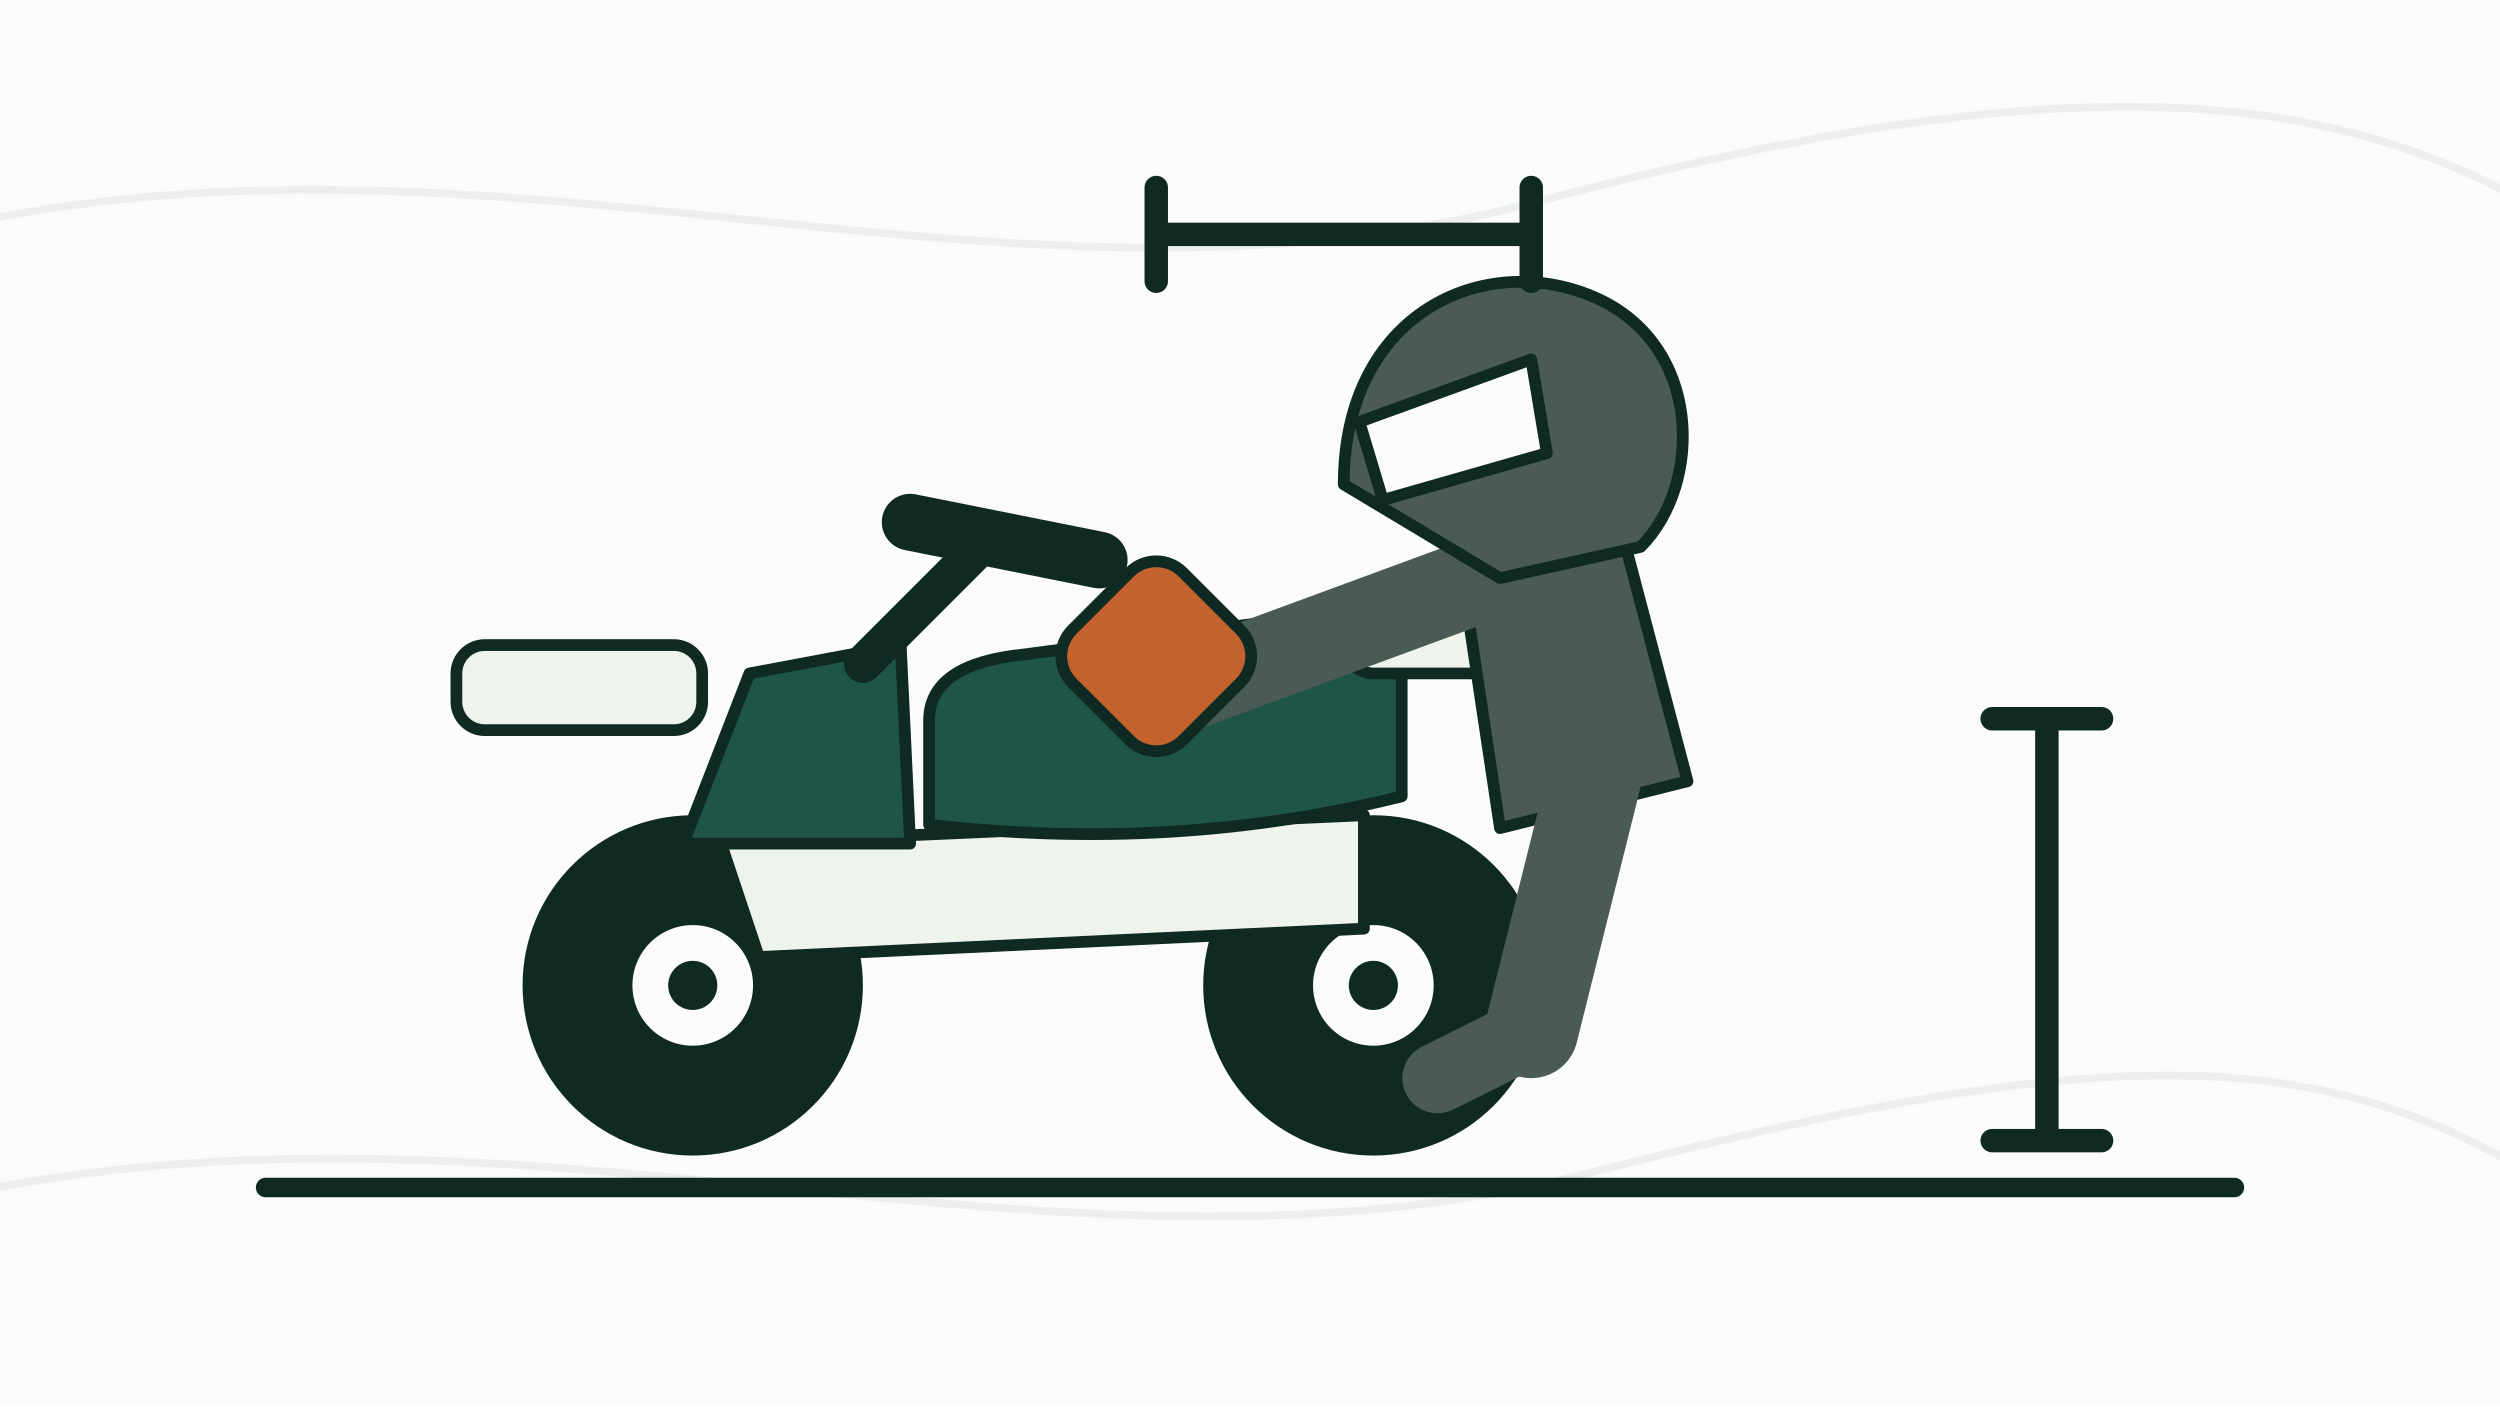
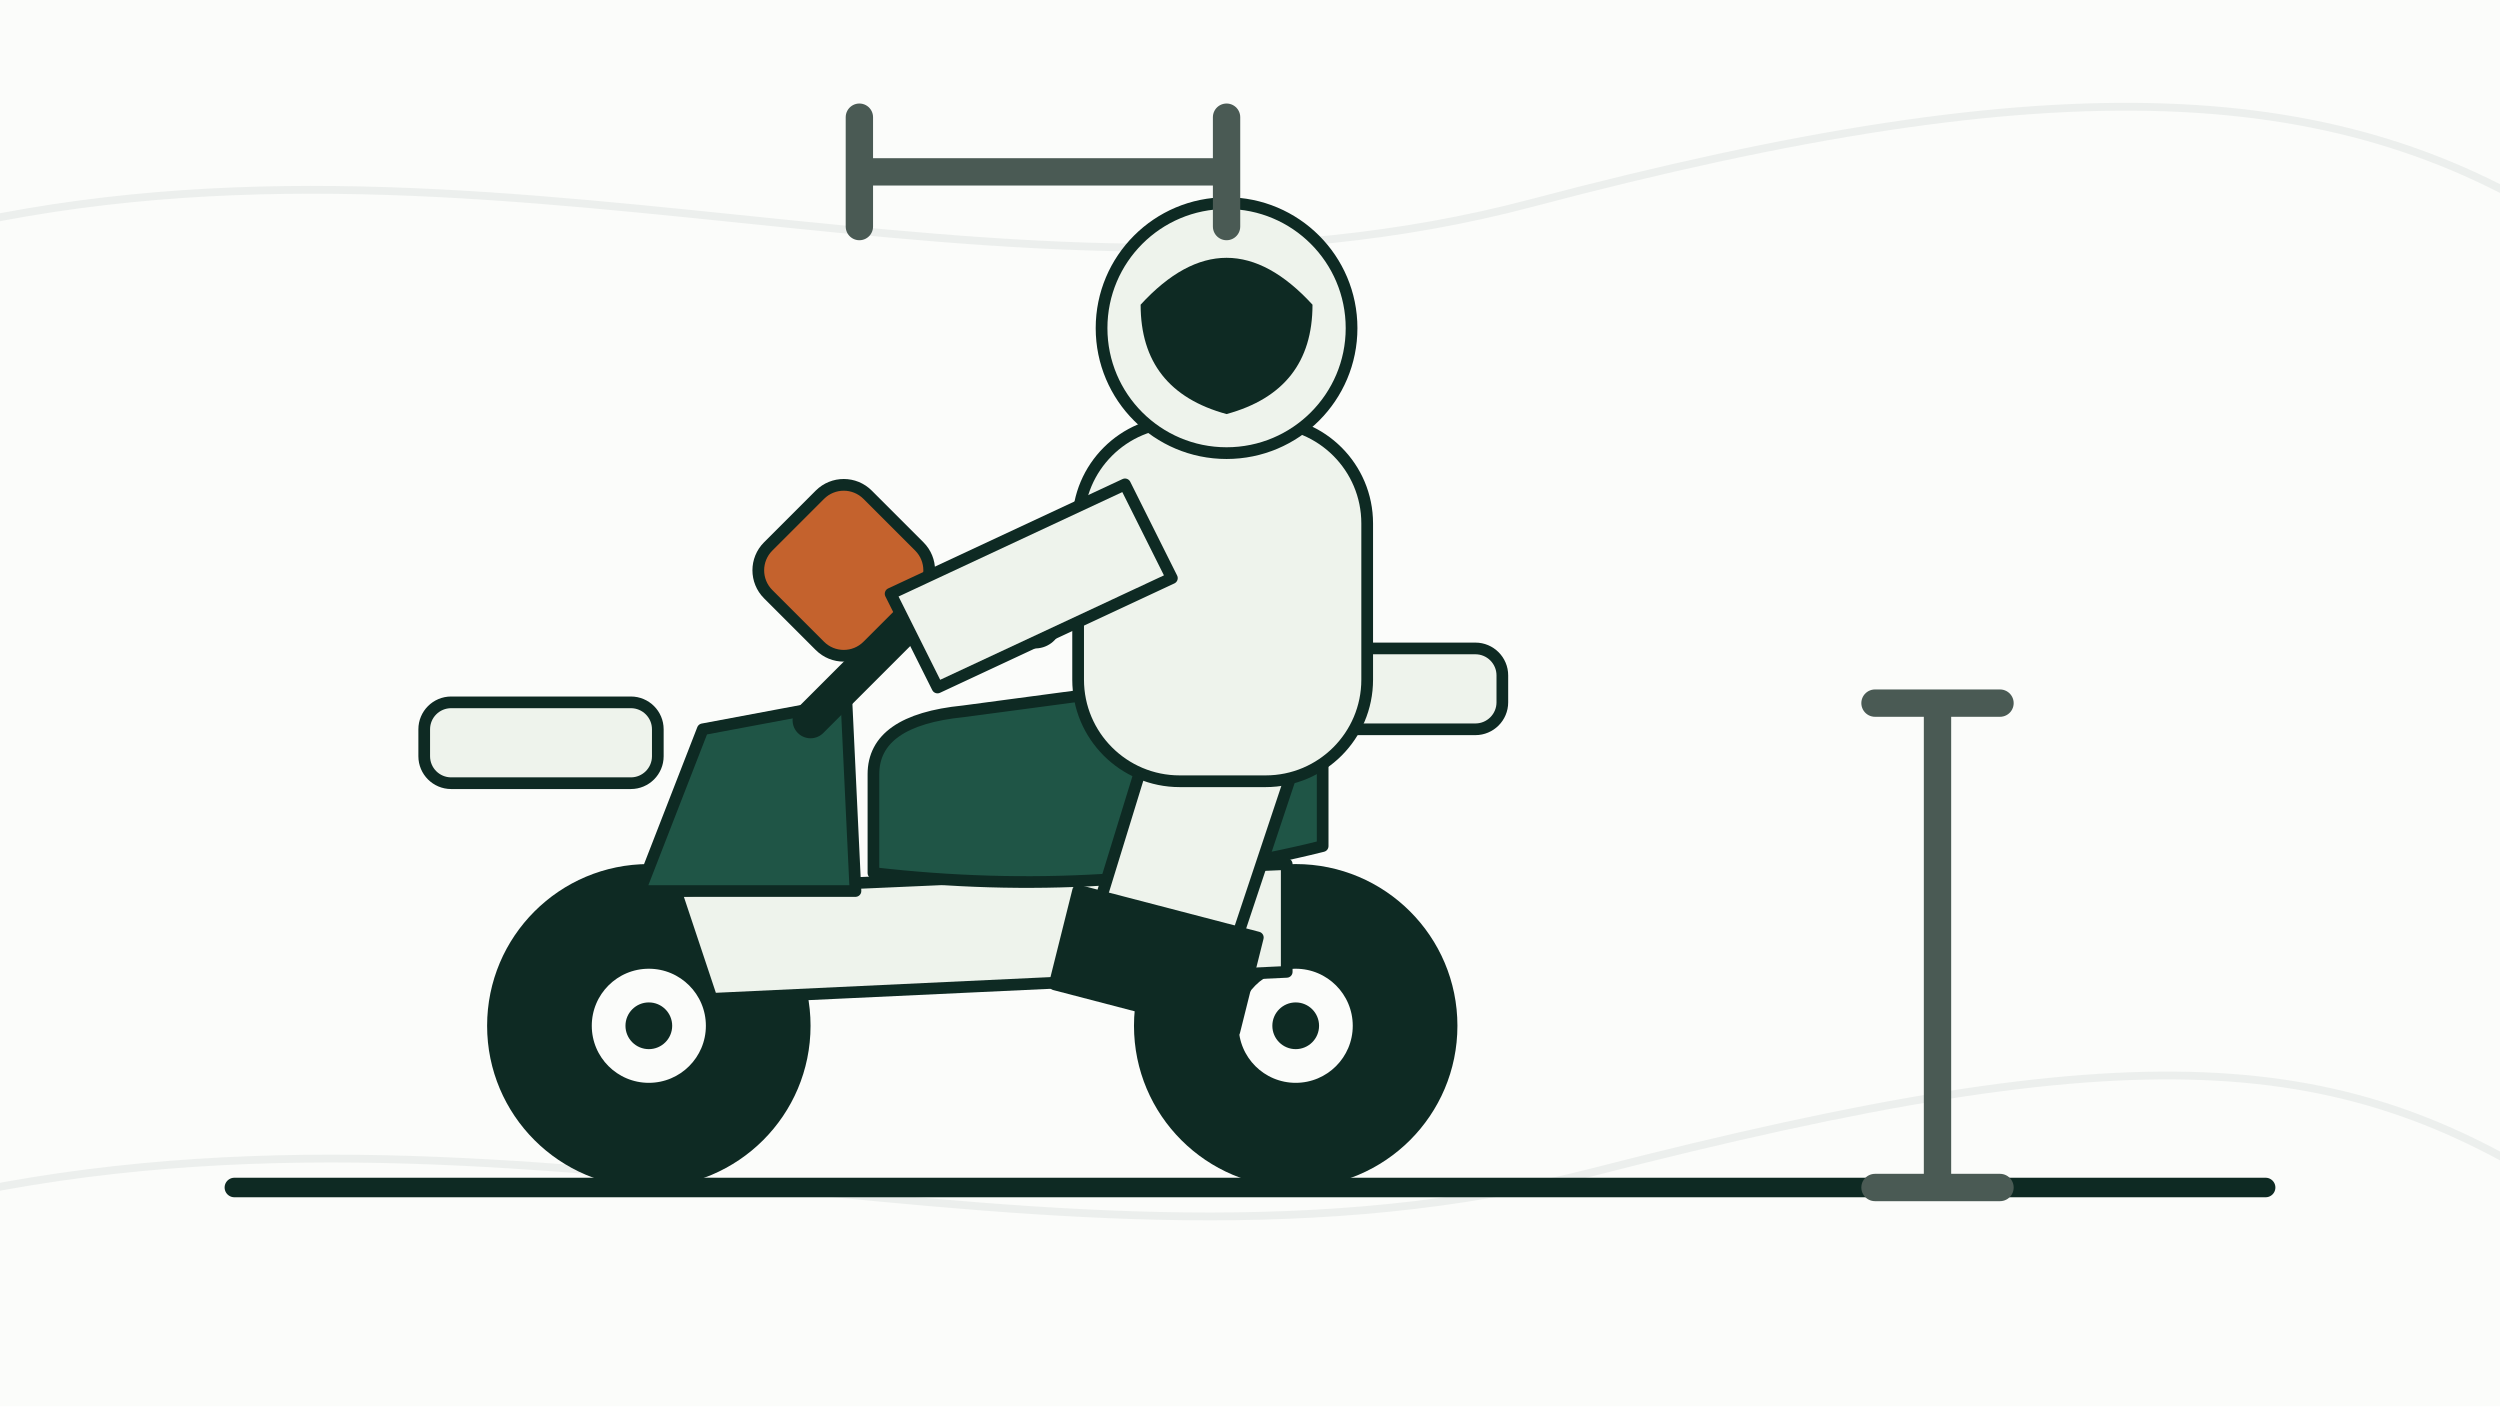
<svg xmlns="http://www.w3.org/2000/svg" viewBox="0 0 320 180" role="img">
  <rect width="320" height="180" fill="#FBFCFA" />
  <g fill="none" stroke="#0E2A23" stroke-opacity="0.06" stroke-width="1">
    <path d="M-10 30 C 62 12, 128 44, 196 26 S 300 10, 330 30" />
    <path d="M-10 154 C 66 136, 134 168, 204 150 S 300 134, 330 154" />
  </g>
-   <path d="M34 152 H286" stroke="#0E2A23" stroke-width="2.5" stroke-linecap="round" />
-   <g transform="translate(56 62) scale(1.21)">
+   <path d="M30 152 H290" stroke="#0E2A23" stroke-width="2.5" stroke-linecap="round" />
+   <g transform="translate(52 70.35) scale(1.15)">
    <circle cx="99" cy="53" r="18" fill="#0E2A23" />
-     <circle cx="99" cy="53" r="7" fill="#FBFCFA" stroke="#0E2A23" stroke-width="1.24" />
+     <circle cx="99" cy="53" r="7" fill="#FBFCFA" stroke="#0E2A23" stroke-width="1.3" />
    <circle cx="99" cy="53" r="2.6" fill="#0E2A23" />
    <circle cx="27" cy="53" r="18" fill="#0E2A23" />
-     <circle cx="27" cy="53" r="7" fill="#FBFCFA" stroke="#0E2A23" stroke-width="1.24" />
+     <circle cx="27" cy="53" r="7" fill="#FBFCFA" stroke="#0E2A23" stroke-width="1.3" />
    <circle cx="27" cy="53" r="2.6" fill="#0E2A23" />
-     <path d="M30 38 L98 35 L98 47 L34 50 Z" fill="#EEF3EC" stroke="#0E2A23" stroke-width="1.24" stroke-linejoin="round" />
-     <path d="M26 38 L33 20 L49 17 L50 38 Z" fill="#1F5546" stroke="#0E2A23" stroke-width="1.24" stroke-linejoin="round" />
-     <path d="M52 36 L52 25 Q52 19 62 18 L92 14 Q102 13 102 20 L102 33 Q78 39 52 36 Z" fill="#1F5546" stroke="#0E2A23" stroke-width="1.24" stroke-linejoin="round" />
-     <rect x="2" y="17" width="26" height="9" rx="3" fill="#EEF3EC" stroke="#0E2A23" stroke-width="1.24" />
-     <rect x="96" y="11" width="26" height="9" rx="3" fill="#EEF3EC" stroke="#0E2A23" stroke-width="1.24" />
+     <path d="M30 38 L98 35 L98 47 L34 50 Z" fill="#EEF3EC" stroke="#0E2A23" stroke-width="1.3" stroke-linejoin="round" />
+     <path d="M26 38 L33 20 L49 17 L50 38 Z" fill="#1F5546" stroke="#0E2A23" stroke-width="1.3" stroke-linejoin="round" />
+     <path d="M52 36 L52 25 Q52 19 62 18 L92 14 Q102 13 102 20 L102 33 Q78 39 52 36 Z" fill="#1F5546" stroke="#0E2A23" stroke-width="1.3" stroke-linejoin="round" />
+     <rect x="2" y="17" width="26" height="9" rx="3" fill="#EEF3EC" stroke="#0E2A23" stroke-width="1.3" />
+     <rect x="96" y="11" width="26" height="9" rx="3" fill="#EEF3EC" stroke="#0E2A23" stroke-width="1.3" />
    <path d="M45 19 L57 7" stroke="#0E2A23" stroke-width="4" stroke-linecap="round" />
    <path d="M50 4 L70 8" stroke="#0E2A23" stroke-width="6" stroke-linecap="round" />
  </g>
-   <path d="M186 66 L206 62 L216 100 L192 106 Z" fill="#4A5A54" stroke="#0E2A23" stroke-width="1.5" stroke-linejoin="round" />
-   <path d="M190 74 L152 88" stroke="#4A5A54" stroke-width="11" stroke-linecap="round" />
-   <path d="M204 100 L196 132" stroke="#4A5A54" stroke-width="12" stroke-linecap="round" />
-   <path d="M196 132 L184 138" stroke="#4A5A54" stroke-width="9" stroke-linecap="round" />
-   <path d="M172 62 C172 40, 190 32, 204 38 C218 44, 218 62, 210 70 L192 74 Z" fill="#4A5A54" stroke="#0E2A23" stroke-width="1.5" stroke-linejoin="round" />
-   <path d="M174 54 L196 46 L198 58 L177 64 Z" fill="#FBFCFA" stroke="#0E2A23" stroke-width="1.5" stroke-linejoin="round" />
-   <path d="M148 30 H196 M148 24 V36 M196 24 V36" stroke="#0E2A23" stroke-width="3" stroke-linecap="round" />
-   <path d="M262 92 V146 M255 92 H269 M255 146 H269" stroke="#0E2A23" stroke-width="3" stroke-linecap="round" />
-   <rect x="-10" y="-10" width="20" height="20" rx="4.8" transform="translate(148 84) rotate(45)" fill="#C4622D" stroke="#0E2A23" stroke-width="1.5" />
+   <rect x="-9" y="-9" width="18" height="18" rx="4.32" transform="translate(108 73) rotate(45)" fill="#C4622D" stroke="#0E2A23" stroke-width="1.5" />
+   <path d="M148 92 L140 118 L157 124 L167 94 Z" fill="#EEF3EC" stroke="#0E2A23" stroke-width="1.5" stroke-linejoin="round" />
+   <path d="M138 114 L161 120 L158 132 L135 126 Z" fill="#0E2A23" stroke="#0E2A23" stroke-width="1.5" stroke-linejoin="round" />
+   <rect x="138" y="54" width="37" height="46" rx="13" fill="#EEF3EC" stroke="#0E2A23" stroke-width="1.5" />
+   <path d="M144 62 L114 76 L120 88 L150 74 Z" fill="#EEF3EC" stroke="#0E2A23" stroke-width="1.5" stroke-linejoin="round" />
+   <circle cx="157" cy="42" r="16" fill="#EEF3EC" stroke="#0E2A23" stroke-width="1.5" />
+   <path d="M146 39 Q157 27 168 39 Q168 50 157 53 Q146 50 146 39 Z" fill="#0E2A23" />
+   <path d="M110 22 H157 M110 15 V29 M157 15 V29" stroke="#4A5A54" stroke-width="3.5" stroke-linecap="round" />
+   <path d="M248 90 V152 M240 90 H256 M240 152 H256" stroke="#4A5A54" stroke-width="3.5" stroke-linecap="round" />
</svg>
